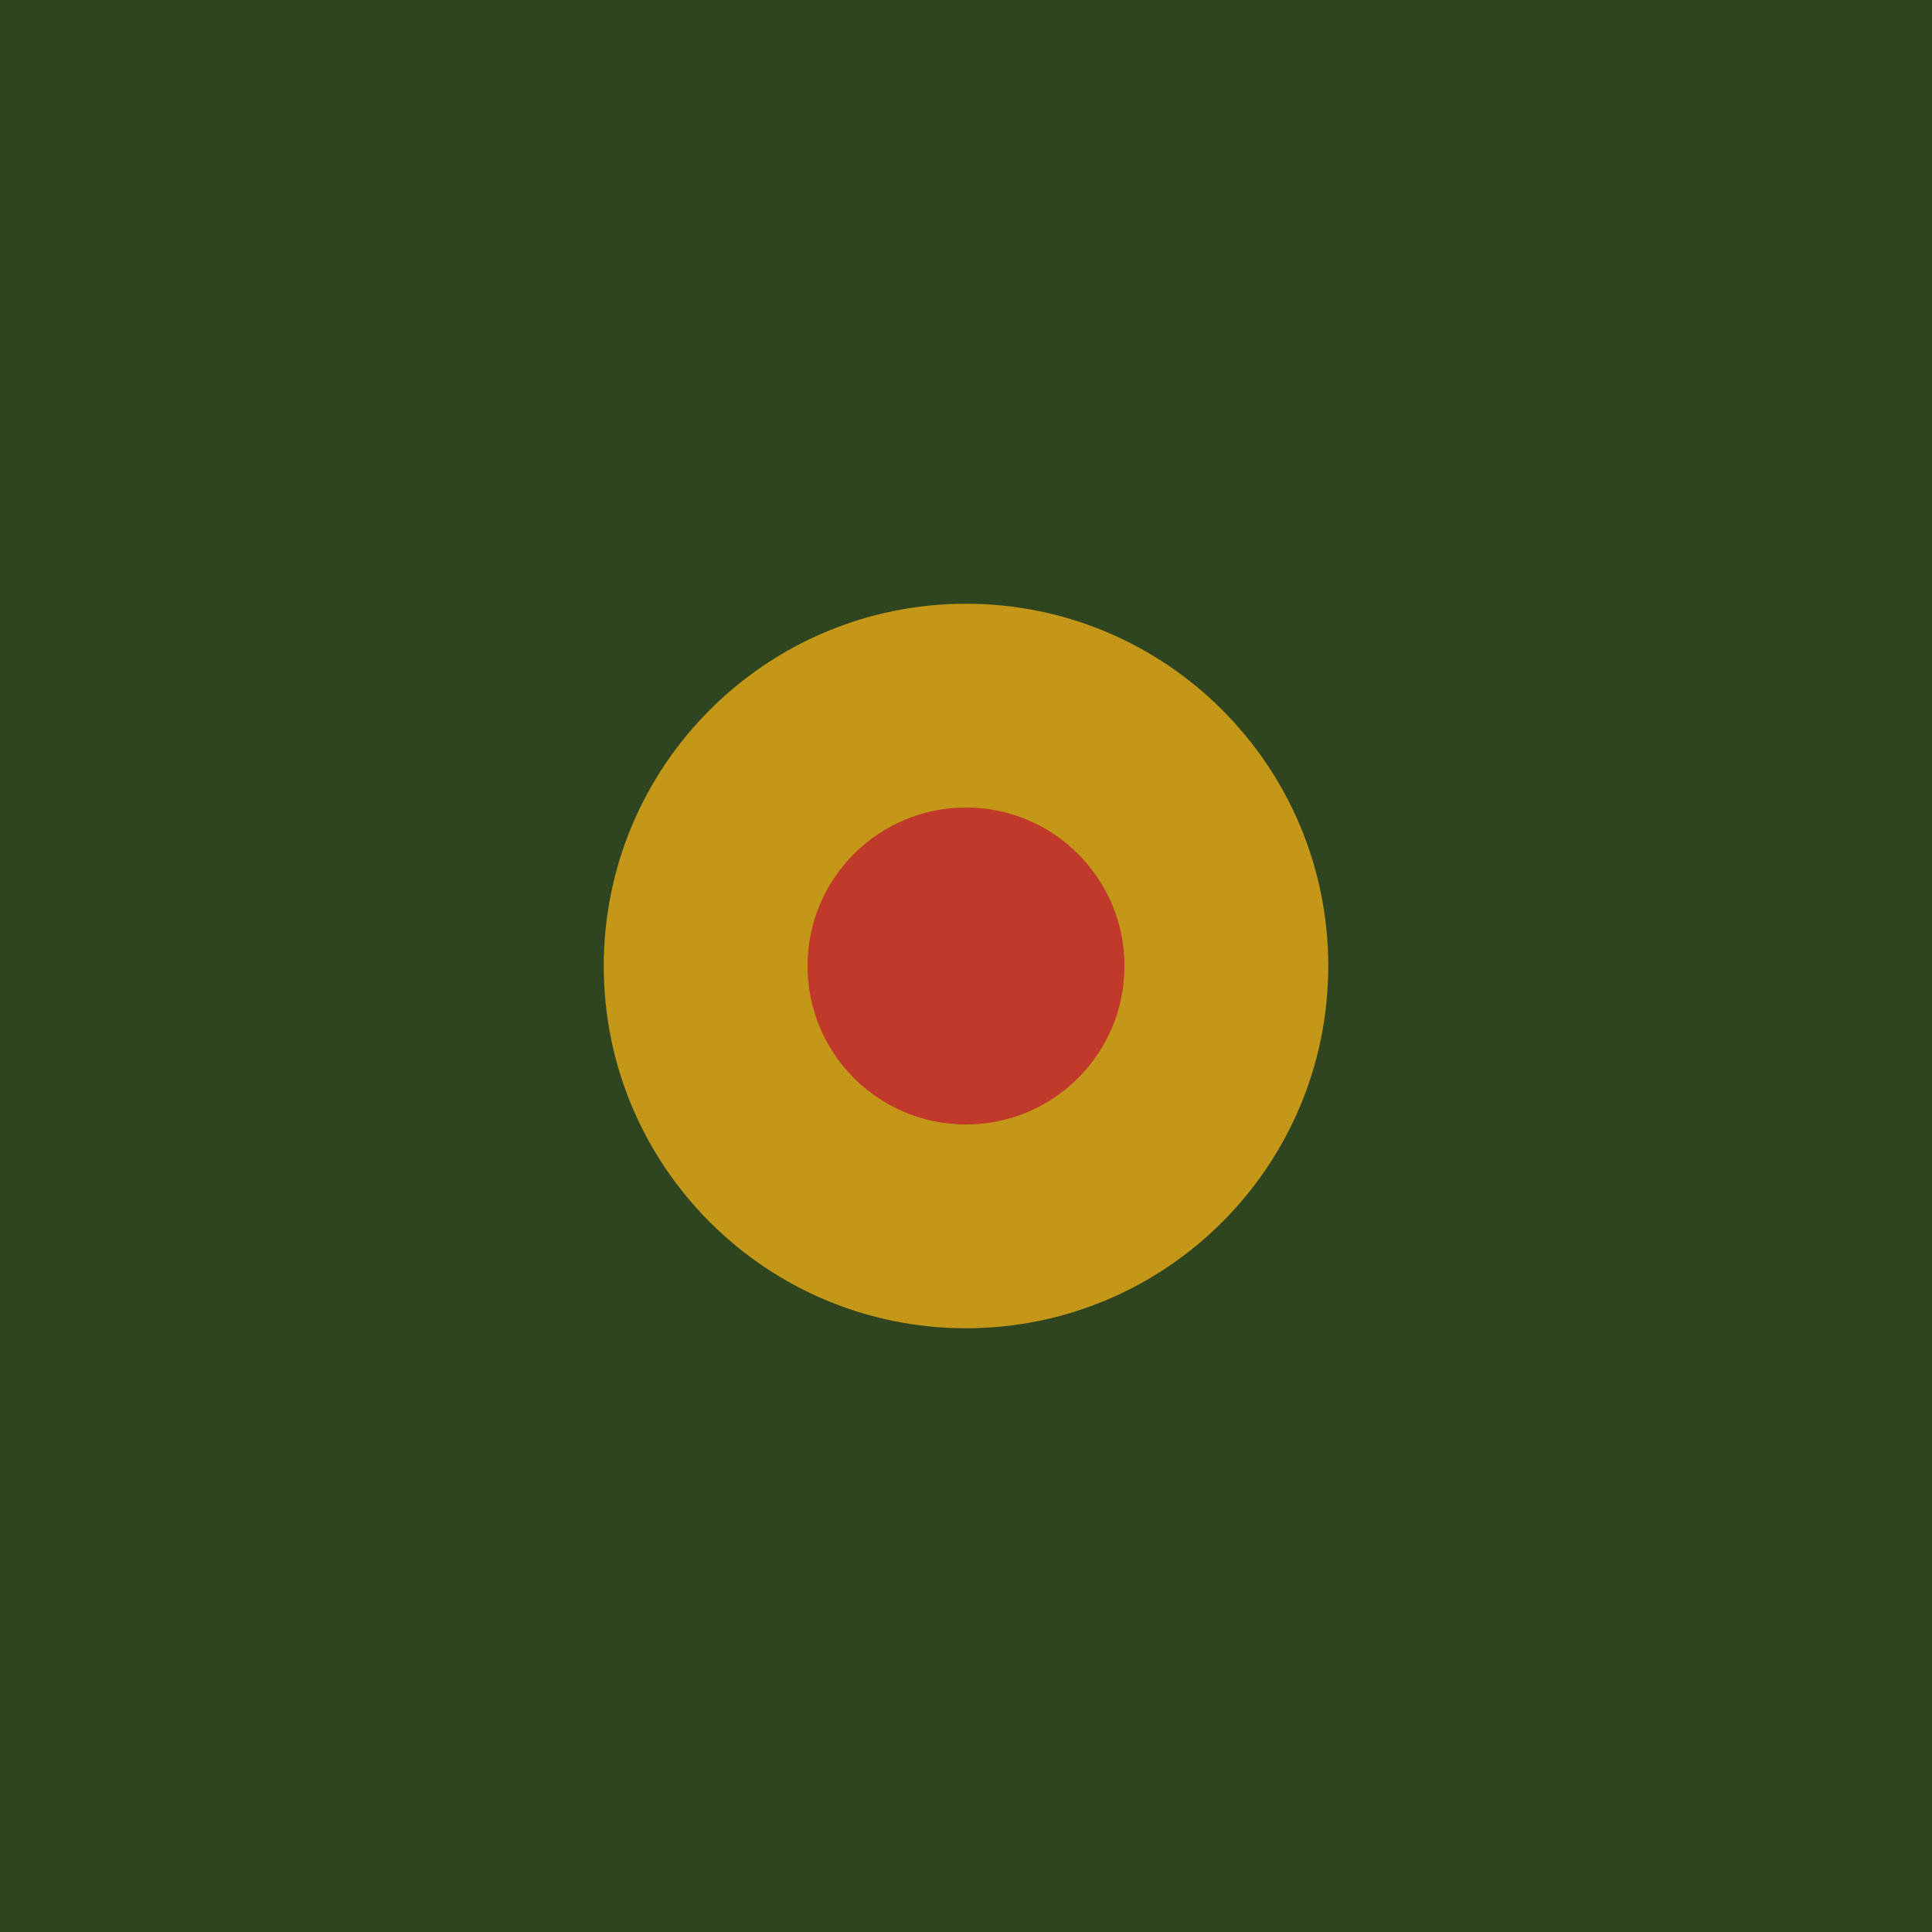
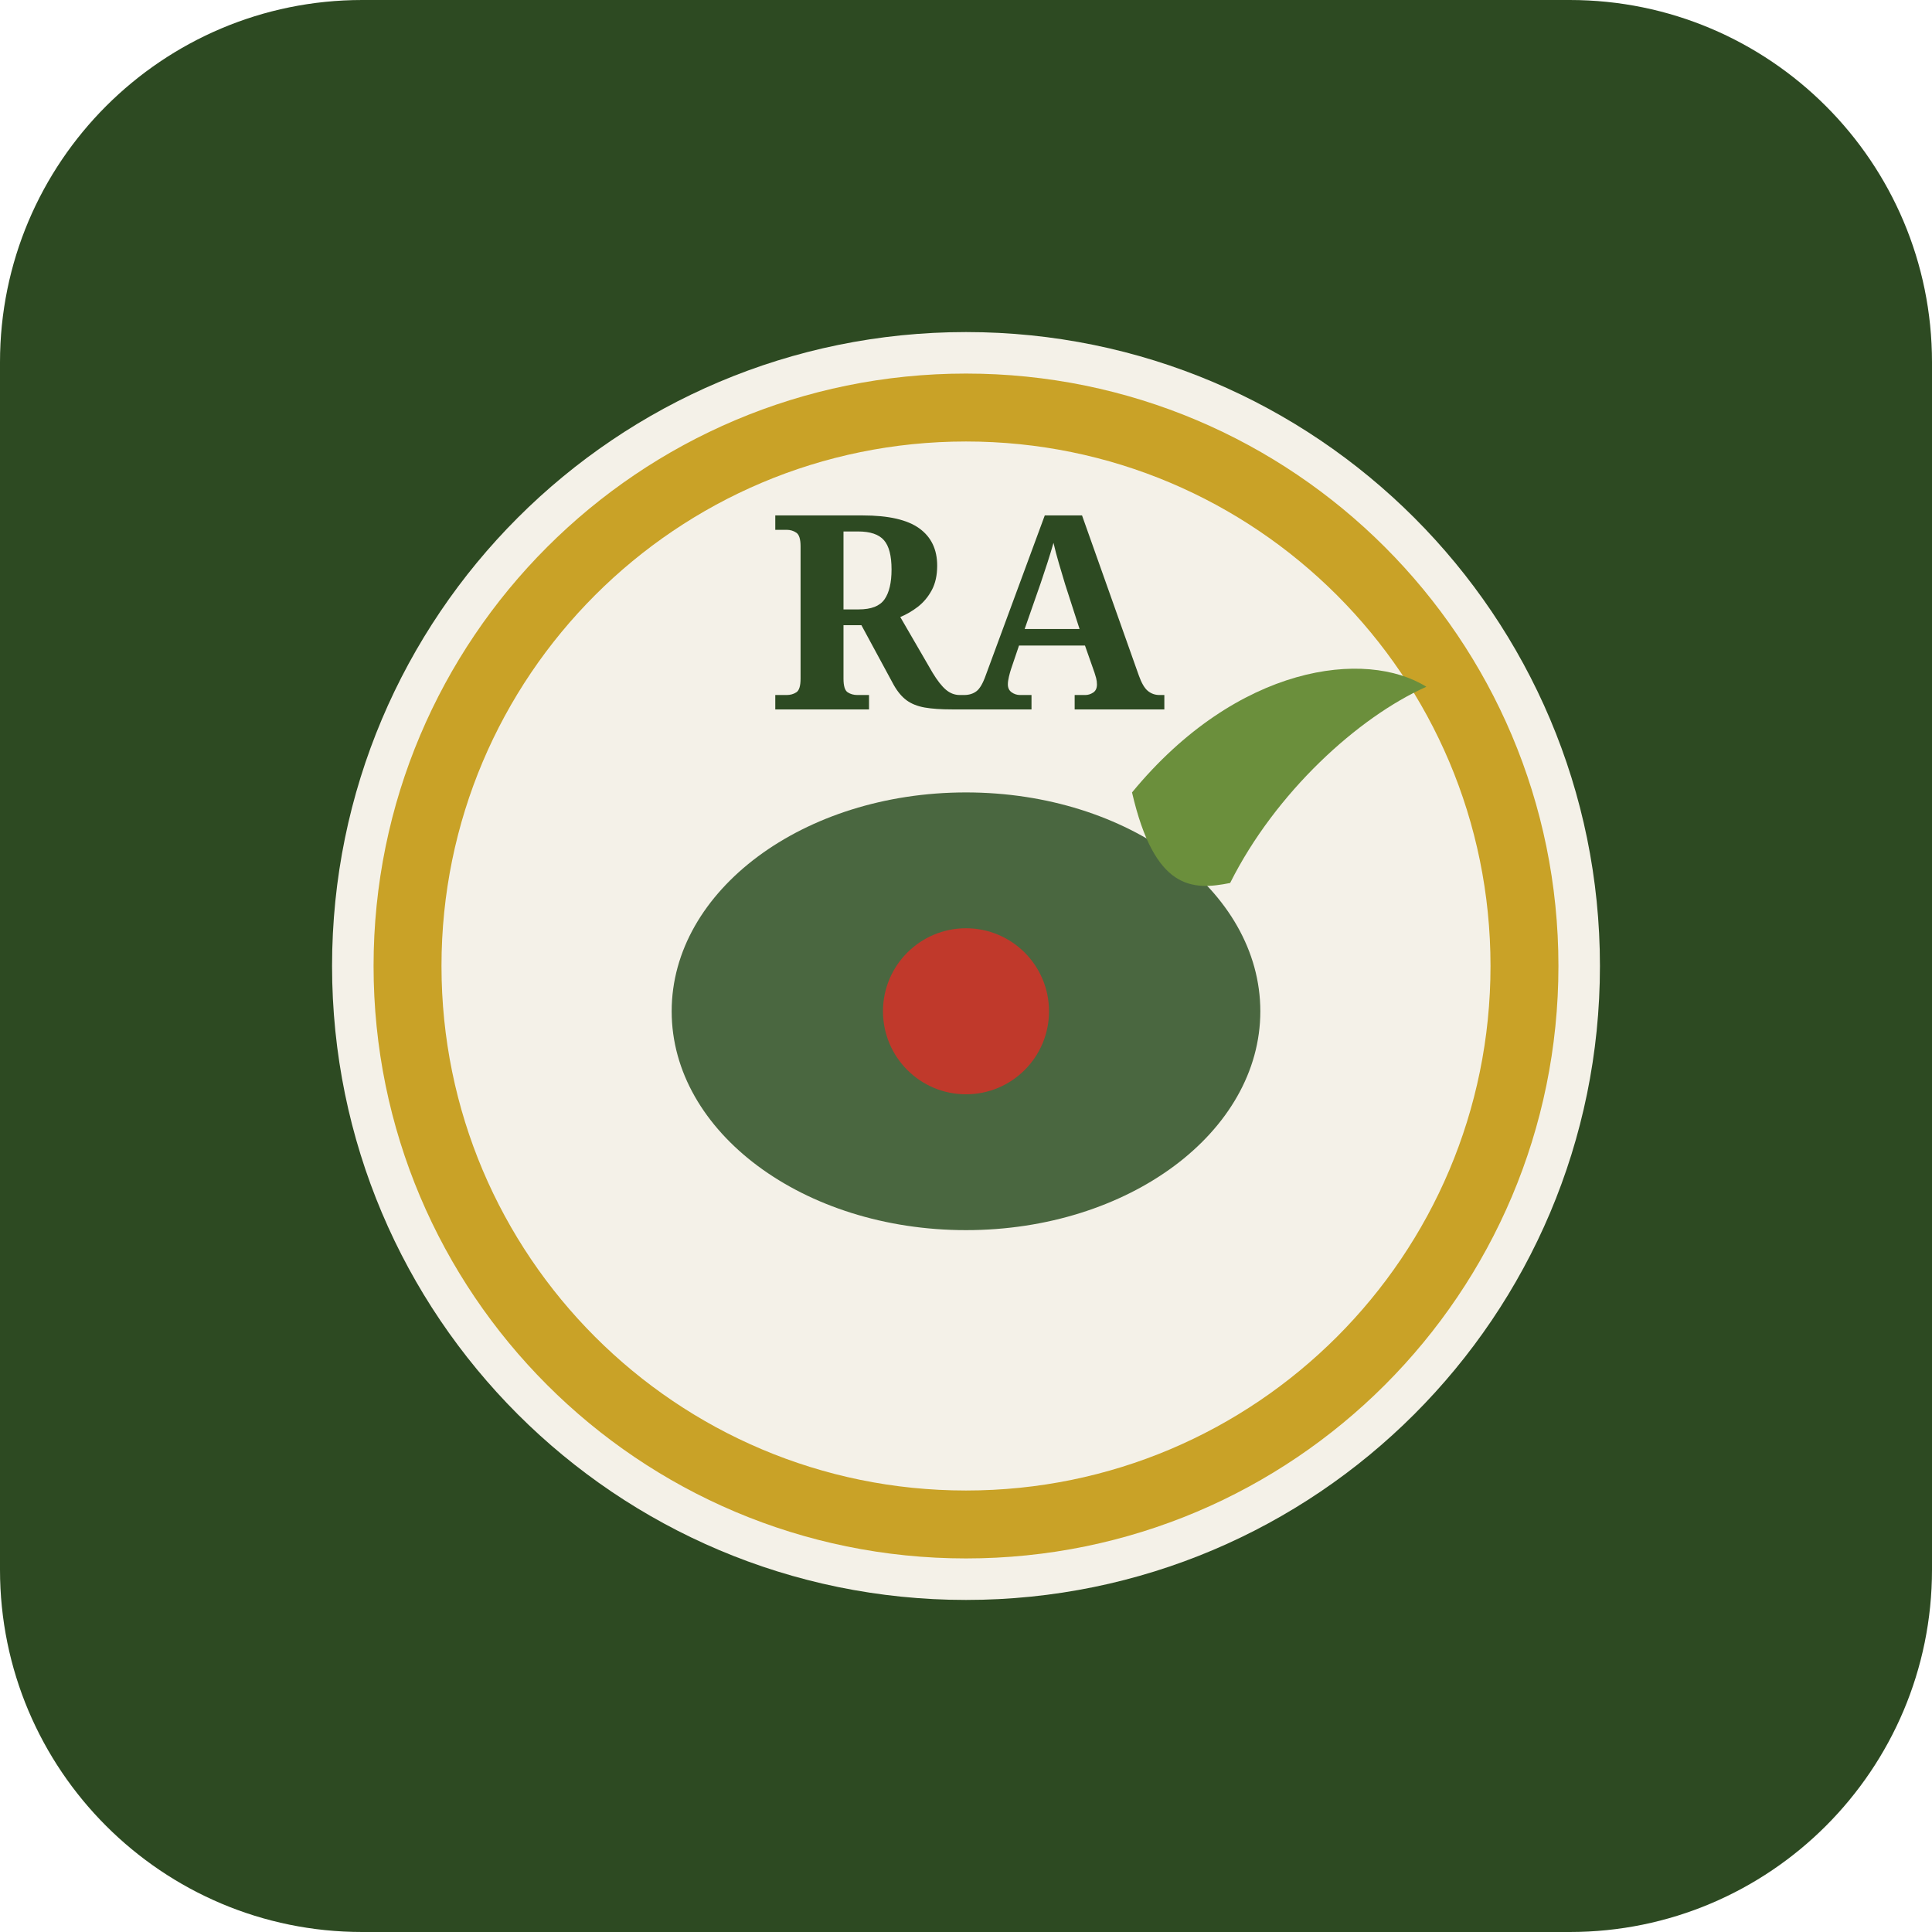
- <svg xmlns="http://www.w3.org/2000/svg" viewBox="0 0 512 512">
-   <rect width="100%" height="100%" fill="#2f4520" />
-   <circle cx="256" cy="256" r="96" fill="#d4a017" opacity="0.9" />
-   <circle cx="256" cy="256" r="42" fill="#c0392b" />
+ <svg xmlns="http://www.w3.org/2000/svg" viewBox="0 0 512 512" role="img" aria-label="Recetas Andaluzas">
+   <rect width="512" height="512" rx="96" fill="#2D4A22" />
+   <circle cx="256" cy="256" r="168" fill="#F4F1E8" />
+   <circle cx="256" cy="256" r="148" fill="none" stroke="#C9A227" stroke-width="18" />
+   <ellipse cx="256" cy="268" rx="78" ry="58" fill="#4A6740" />
+   <circle cx="256" cy="268" r="22" fill="#C0392B" />
+   <path d="M300 210c28-34 62-38 78-28-18 8-40 28-52 52-10 2-20 2-26-24z" fill="#6B8F3C" />
+   <text x="256" y="188" text-anchor="middle" font-family="Georgia, serif" font-size="72" font-weight="700" fill="#2D4A22">RA</text>
</svg>
